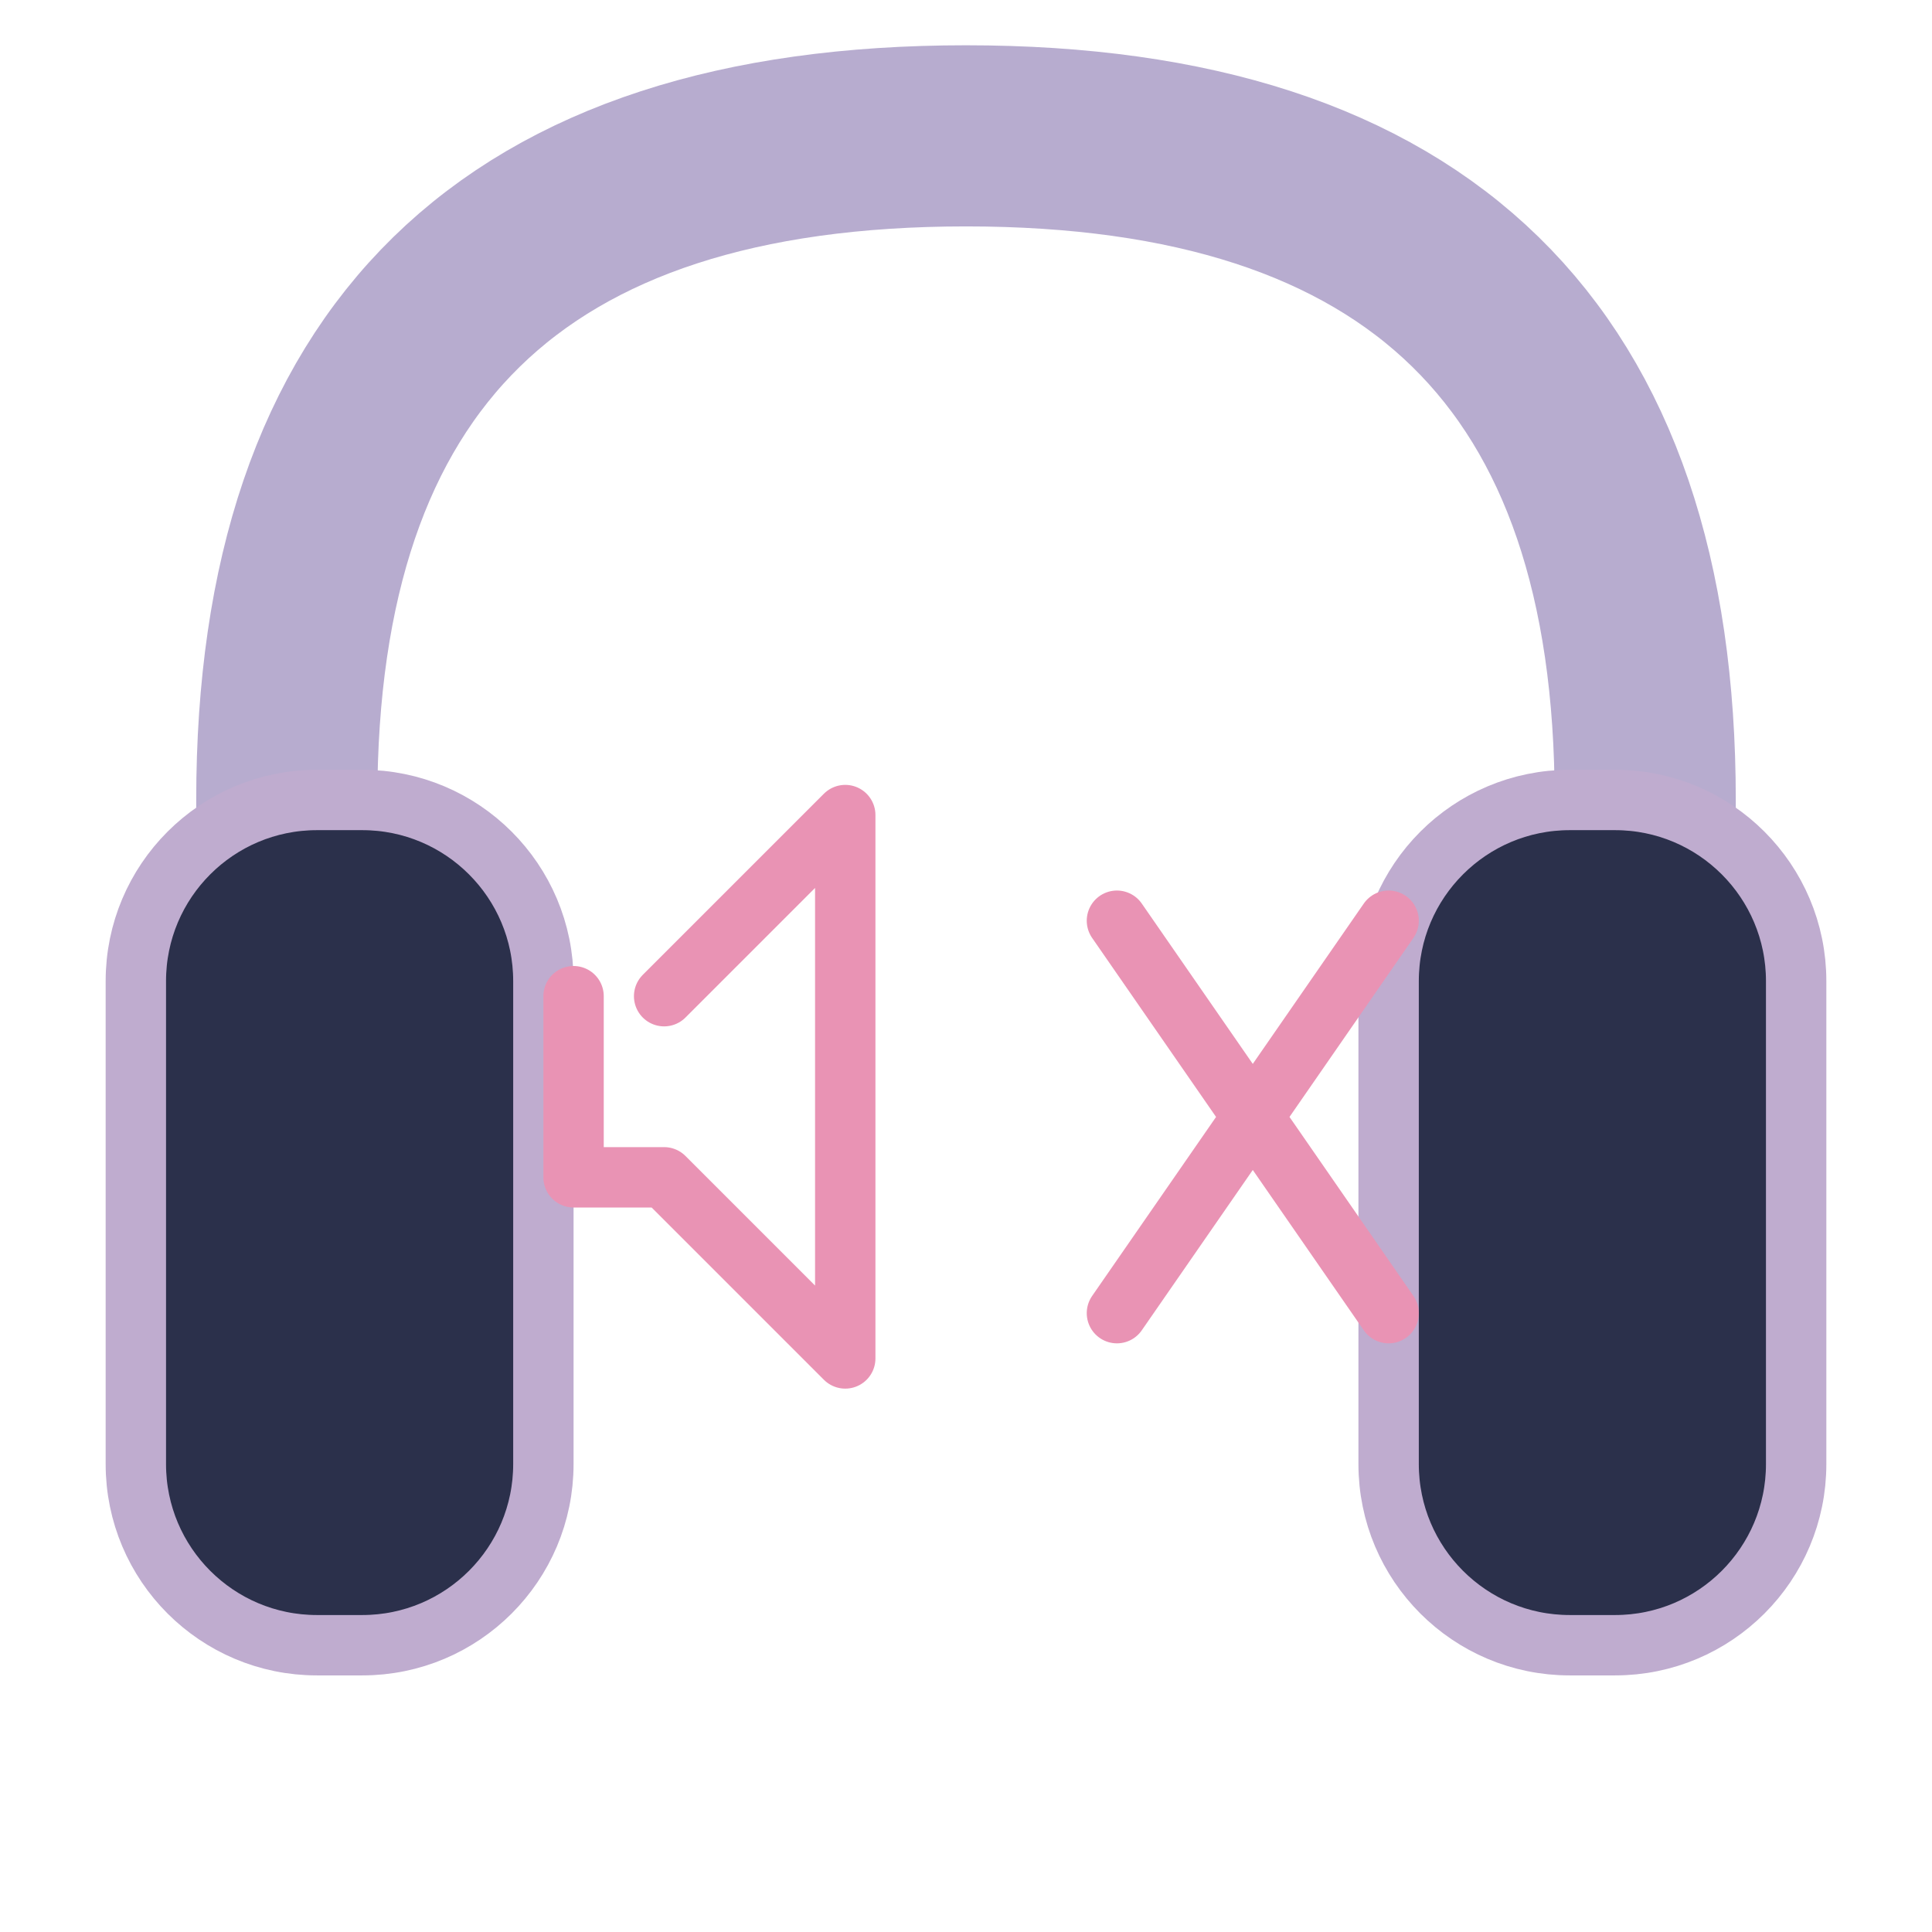
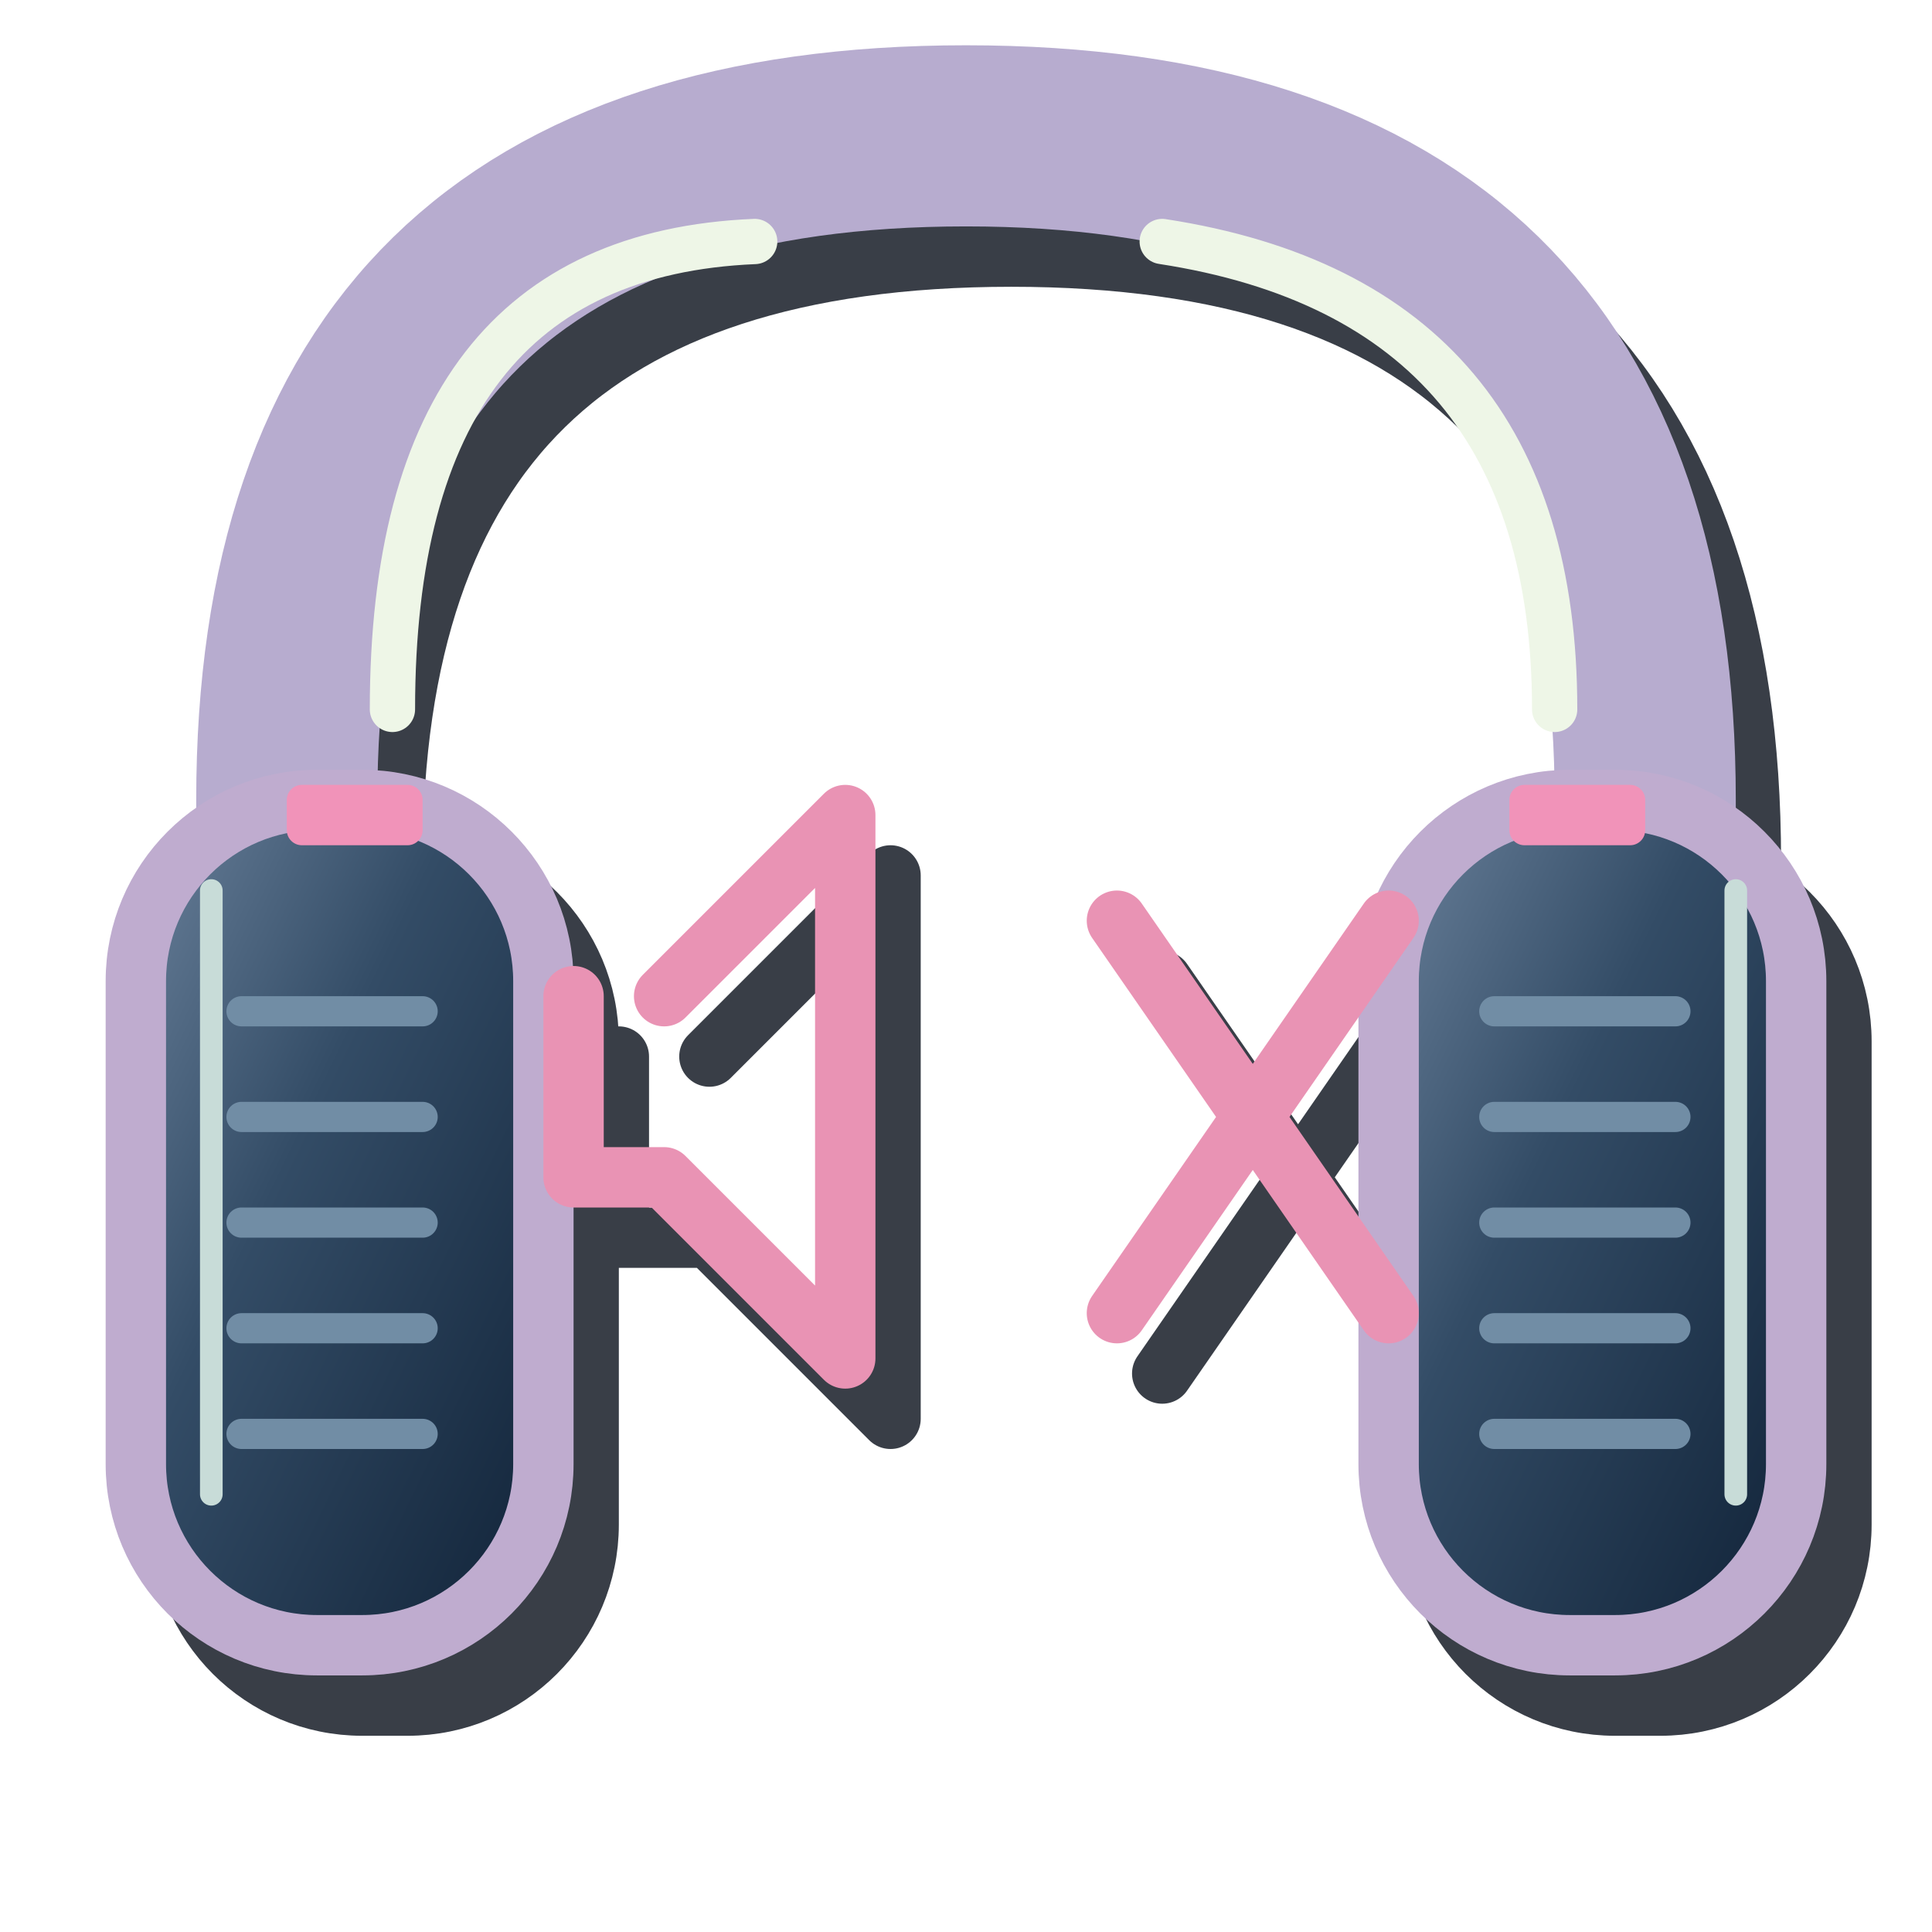
<svg xmlns="http://www.w3.org/2000/svg" width="128" height="128" viewBox="0 0 128 128">
  <g stroke-linecap="round" stroke-linejoin="round">
+     <defs>
+       <linearGradient id="pearl" x1="0" y1="0" x2="1" y2="1">
+         <stop stop-color="#fcfff5" />
+         <stop offset=".38" stop-color="#d8e4e9" />
+         <stop offset=".62" stop-color="#a6bac8" />
+         <stop offset="1" stop-color="#667b91" />
+       </linearGradient>
+       <linearGradient id="body" x1="0" y1="0" x2="1" y2="1">
+         <stop stop-color="#6b829c" />
+         <stop offset=".4" stop-color="#334c66" />
+         <stop offset="1" stop-color="#102237" />
+       </linearGradient>
+       <linearGradient id="glass" x1="0" y1="0" x2=".7" y2="1">
+         <stop stop-color="#456885" />
+         <stop offset=".4" stop-color="#19384e" />
+         <stop offset="1" stop-color="#081424" />
+       </linearGradient>
+       <linearGradient id="steel" x1="0" y1="0" x2="1" y2="0">
+         <stop stop-color="#d6d1b9" />
+         <stop offset=".35" stop-color="#7d8e9f" />
+         <stop offset=".7" stop-color="#56647b" />
+         <stop offset="1" stop-color="#bdc1b5" />
+       </linearGradient>
+     </defs>
+     <g transform="translate(3 4)" opacity=".8">
+       <path d="M19 67V53Q19 9 64 9t45 44v14" fill="none" stroke="#070e19" stroke-width="12" stroke-linecap="round" stroke-linejoin="round" />
+       <rect x="9" y="53" width="27" height="56" rx="12" fill="#070e19" stroke="#070e19" stroke-width="4" />
+       <rect x="92" y="53" width="27" height="56" rx="12" fill="#070e19" stroke="#070e19" stroke-width="4" />
+       <path d="M44 66l12-12v36l-12-12h-6V66M74 61l18 26M92 61L74 87" fill="none" stroke="#070e19" stroke-width="4" stroke-linecap="round" stroke-linejoin="round" />
+     </g>
    <path d="M19 67V53Q19 9 64 9t45 44v14" fill="none" stroke="#b7accf" stroke-width="12" stroke-linecap="round" stroke-linejoin="round" />
-     <rect x="9" y="53" width="27" height="56" rx="12" fill="#2b304b" stroke="#bfaccf" stroke-width="4" />
-     <rect x="92" y="53" width="27" height="56" rx="12" fill="#2b304b" stroke="#bfaccf" stroke-width="4" />
+     <rect x="9" y="53" width="27" height="56" rx="12" fill="url(#body)" stroke="#bfaccf" stroke-width="4" />
+     <rect x="92" y="53" width="27" height="56" rx="12" fill="url(#body)" stroke="#bfaccf" stroke-width="4" />
    <path d="M44 66l12-12v36l-12-12h-6V66M74 61l18 26M92 61L74 87" fill="none" stroke="#e993b4" stroke-width="4" stroke-linecap="round" stroke-linejoin="round" />
+     <path d="M26 47q0-30 24-31M77 16q26 4 26 31" fill="none" stroke="#eef6e7" stroke-width="3" stroke-linecap="round" stroke-linejoin="round" />
+     <path d="M16 67h12M99 67h12" fill="none" stroke="#718da5" stroke-width="2" stroke-linecap="round" stroke-linejoin="round" />
+     <path d="M16 74h12M99 74h12" fill="none" stroke="#718da5" stroke-width="2" stroke-linecap="round" stroke-linejoin="round" />
+     <path d="M16 81h12M99 81h12" fill="none" stroke="#718da5" stroke-width="2" stroke-linecap="round" stroke-linejoin="round" />
+     <path d="M16 88h12M99 88h12" fill="none" stroke="#718da5" stroke-width="2" stroke-linecap="round" stroke-linejoin="round" />
+     <path d="M16 95h12M99 95h12" fill="none" stroke="#718da5" stroke-width="2" stroke-linecap="round" stroke-linejoin="round" />
+     <rect x="19" y="52" width="9" height="4" rx="1" fill="#f193b9" stroke="#111b27" stroke-width="0" />
+     <rect x="100" y="52" width="9" height="4" rx="1" fill="#f193b9" stroke="#111b27" stroke-width="0" />
+     <path d="M14 59v40M115 59v40" fill="none" stroke="#c8dcd8" stroke-width="1.5" stroke-linecap="round" stroke-linejoin="round" />
  </g>
</svg>
